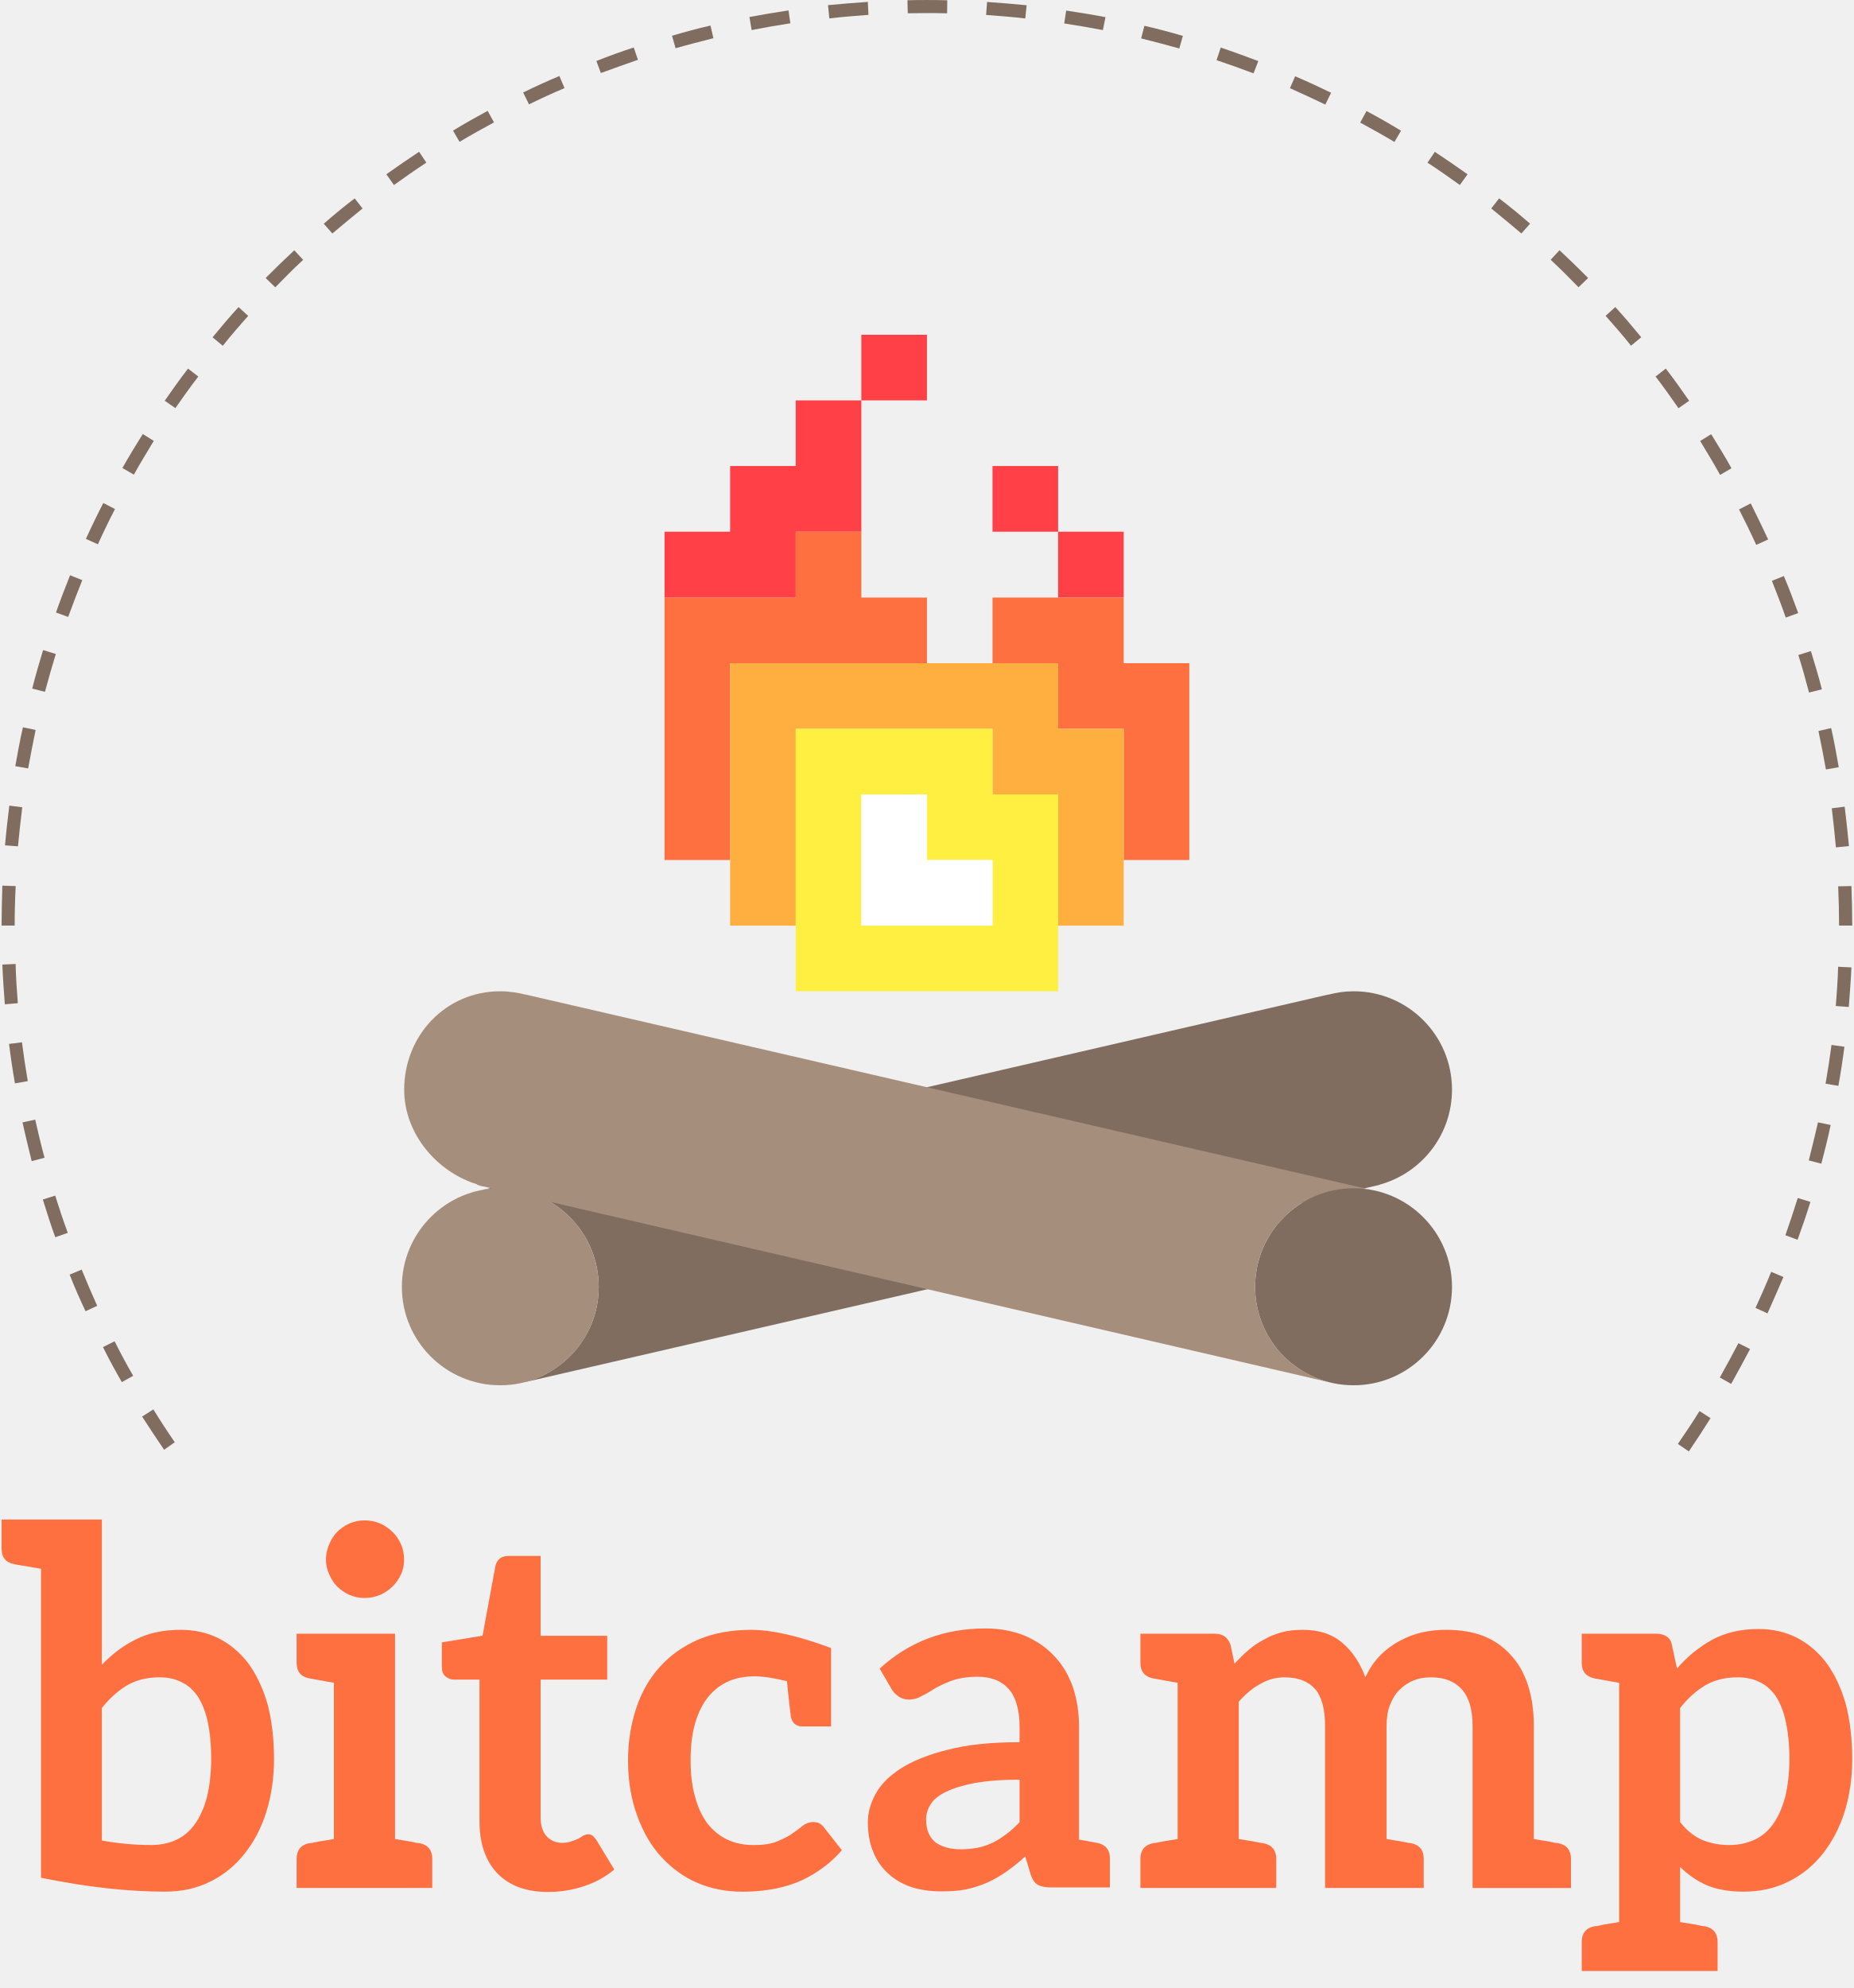
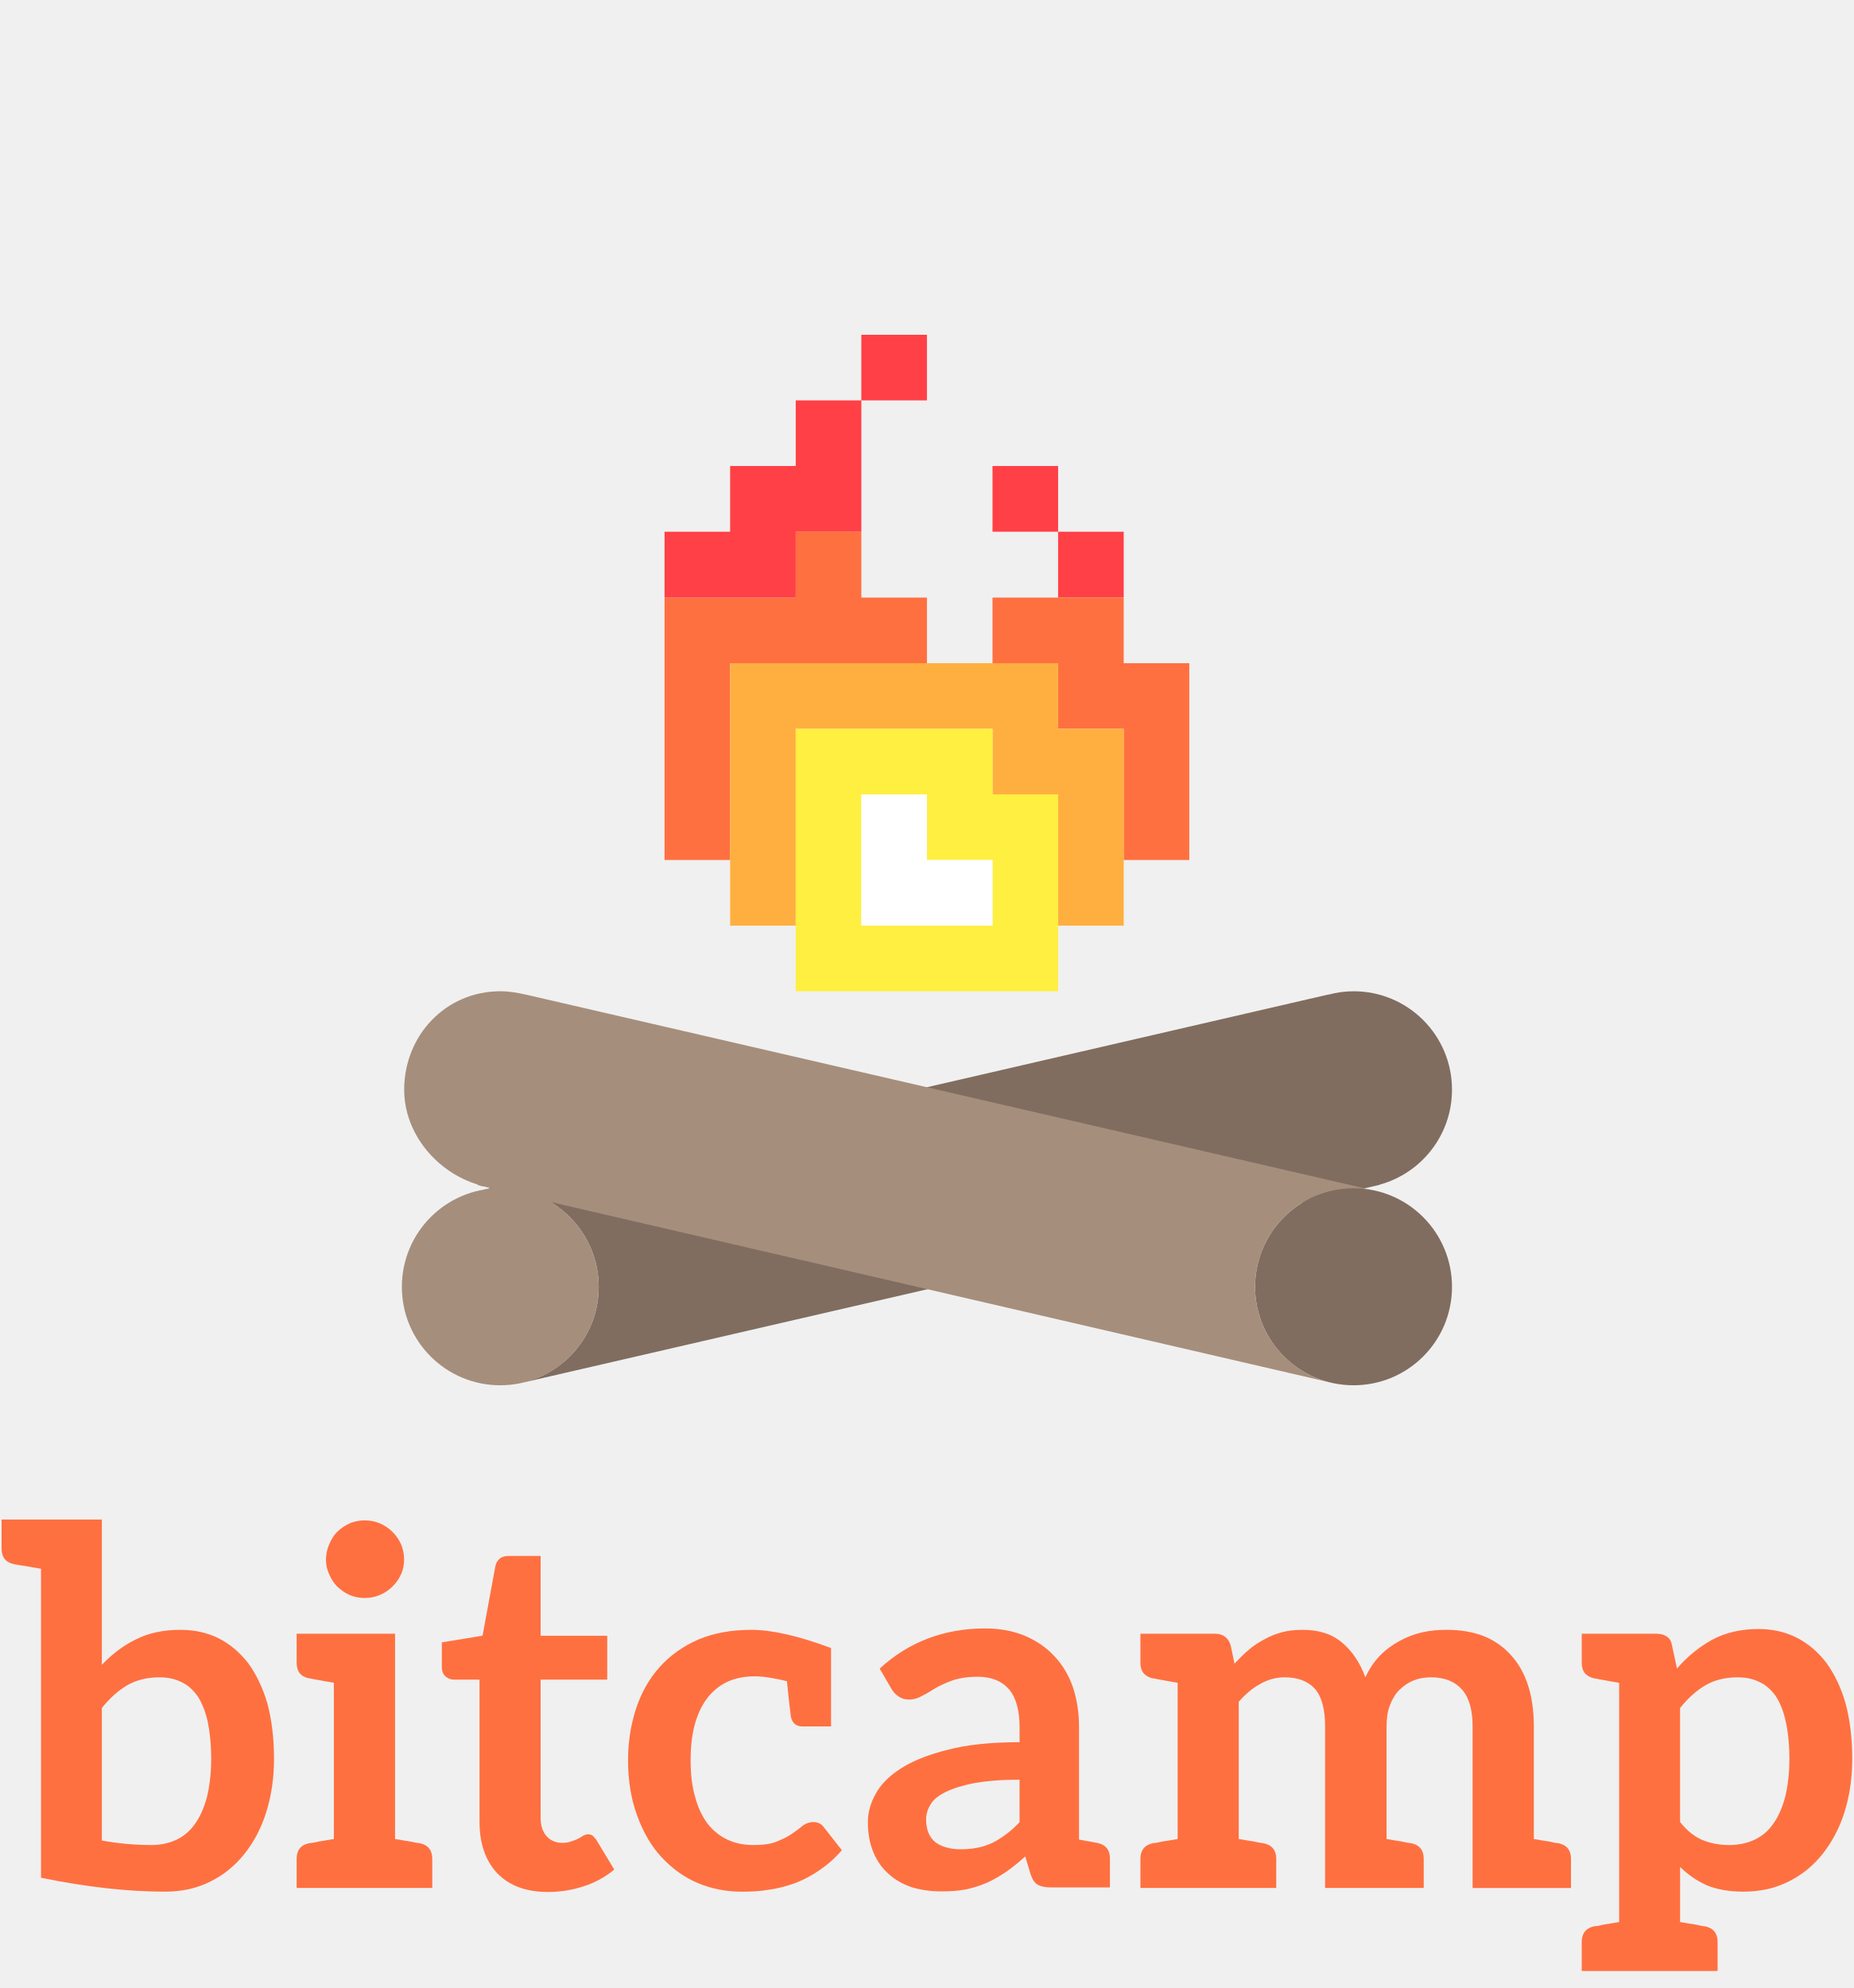
<svg xmlns="http://www.w3.org/2000/svg" version="1.1" id="Layer_1" x="0px" y="0px" width="201px" height="215.5px" viewBox="0 0 201 215.5" enable-background="new 0 0 201 215.5" xml:space="preserve">
  <g>
    <g>
      <g>
        <polygon fill="#FF7040" points="93.39,64.777 93.39,57.639 86.276,57.639 86.276,64.777 72.053,64.777 72.053,93.225      79.164,93.225 79.164,71.891 100.502,71.891 100.502,64.777    " />
        <polygon fill="#FF4046" points="86.276,43.403 86.276,50.516 79.164,50.516 79.164,57.639 72.053,57.639 72.053,64.777      86.276,64.777 86.276,57.639 93.39,57.639 93.39,43.403    " />
        <rect x="93.39" y="36.291" fill="#FF4046" width="7.112" height="7.112" />
        <rect x="114.725" y="57.639" fill="#FF4046" width="7.112" height="7.139" />
        <rect x="107.612" y="50.516" fill="#FF4046" width="7.112" height="7.123" />
        <polygon fill="#FF7040" points="121.837,71.891 121.837,64.777 107.612,64.777 107.612,71.891 114.725,71.891 114.725,79.003      121.837,79.003 121.837,93.225 128.948,93.225 128.948,71.891    " />
        <polygon fill="#FFAF40" points="114.725,79.003 114.725,71.891 79.164,71.891 79.164,100.341 86.276,100.341 86.276,79.003      107.612,79.003 107.612,86.116 114.725,86.116 114.725,100.341 121.837,100.341 121.837,79.003    " />
        <path fill="#FFEF40" d="M107.612,86.116v-7.113H86.276v28.451h28.448V86.116H107.612z M107.612,100.341H93.39V86.116h7.112v7.109     h7.11V100.341z" />
        <polygon fill="#FFFFFF" points="100.502,93.225 100.502,86.116 93.39,86.116 93.39,100.341 107.612,100.341 107.612,93.225         " />
      </g>
      <g>
        <path fill="#806D60" d="M157.432,139.497c0,5.896-4.77,10.667-10.668,10.667l0,0c-5.895,0-10.681-4.771-10.681-10.667l0,0     c0-5.898,4.786-10.689,10.681-10.689l0,0C152.661,128.808,157.432,133.599,157.432,139.497L157.432,139.497z" />
        <path fill="#806D60" d="M51.266,129.227l0.002,0.009c0.111-0.032,0.226-0.059,0.338-0.088L51.266,129.227z" />
        <path fill="#806D60" d="M157.432,118.121c0-5.895-4.77-10.667-10.668-10.667c-0.957,0-1.88,0.138-2.763,0.374l-0.004-0.015     L52.252,129c0.644-0.122,1.307-0.192,1.986-0.192c5.897,0,10.678,4.791,10.678,10.689c0,4.938-3.357,9.074-7.911,10.293     l0.004,0.014l92.572-21.366l-0.005-0.018C154.104,127.182,157.432,123.044,157.432,118.121z" />
        <path fill="#A68E7C" d="M64.916,139.497c0,5.896-4.78,10.667-10.678,10.667l0,0c-5.897,0-10.666-4.771-10.666-10.667l0,0     c0-5.898,4.769-10.689,10.666-10.689l0,0C60.136,128.808,64.916,133.599,64.916,139.497L64.916,139.497z" />
        <path fill="#A68E7C" d="M136.083,139.497c0-5.898,4.786-10.689,10.681-10.689c0.678,0,1.338,0.07,1.98,0.191l-91.735-21.186     l-0.004,0.007c-0.89-0.213-1.789-0.366-2.767-0.366c-5.897,0-10.414,4.772-10.414,10.667c0,4.87,3.659,8.985,7.94,10.267     l-0.043,0.036c0.281,0.086,0.419,0.164,0.708,0.188l91.567,21.192l0.004-0.013C139.446,148.573,136.083,144.435,136.083,139.497z     " />
        <path fill="#A68E7C" d="M149.732,129.235l0.002-0.008l-0.32-0.074C149.52,129.181,149.627,129.205,149.732,129.235z" />
      </g>
    </g>
    <g>
-       <path fill="#806D60" d="M191.712,58.476c-0.623-1.32-1.247-2.624-1.89-3.908l-1.269,0.655c0.649,1.264,1.273,2.543,1.865,3.843    L191.712,58.476z" />
-       <path fill="#806D60" d="M191.639,142.369c0.597-1.31,1.16-2.637,1.729-3.941l-1.326-0.561c-0.538,1.322-1.116,2.625-1.703,3.911    L191.639,142.369z" />
-       <path fill="#806D60" d="M197.537,74.721c-0.357-1.381-0.771-2.787-1.191-4.143l-1.362,0.424c0.42,1.334,0.805,2.713,1.159,4.07    L197.537,74.721z" />
-       <path fill="#806D60" d="M194.97,66.457c-0.501-1.345-0.995-2.708-1.561-4.015l-1.29,0.521c0.518,1.322,1.043,2.653,1.499,3.981    L194.97,66.457z" />
-       <path fill="#806D60" d="M197.974,83.412l1.391-0.248c-0.253-1.413-0.503-2.85-0.823-4.242l-1.377,0.317    C197.445,80.603,197.723,81.994,197.974,83.412z" />
-       <path fill="#806D60" d="M183.143,43.447c-0.811-1.174-1.654-2.365-2.531-3.491l-1.11,0.861c0.859,1.109,1.685,2.279,2.486,3.433    L183.143,43.447z" />
-       <path fill="#806D60" d="M172.194,30.135c-1.034-1.042-2.06-2.04-3.107-3.012l-0.957,1.036c1.029,0.955,2.036,1.973,3.022,2.981    L172.194,30.135z" />
-       <path fill="#806D60" d="M177.95,36.558c-0.923-1.121-1.849-2.222-2.816-3.273l-1.046,0.951c0.936,1.056,1.88,2.136,2.754,3.24    L177.95,36.558z" />
-       <path fill="#806D60" d="M165.895,24.248c-1.092-0.954-2.215-1.88-3.354-2.743l-0.855,1.091c1.088,0.885,2.191,1.799,3.274,2.712    L165.895,24.248z" />
-       <path fill="#806D60" d="M187.735,50.76c-0.691-1.251-1.455-2.485-2.204-3.694l-1.191,0.739c0.735,1.224,1.482,2.439,2.159,3.675    L187.735,50.76z" />
-       <path fill="#806D60" d="M183.11,157.334c0.816-1.205,1.598-2.395,2.354-3.605l-1.197-0.771c-0.74,1.218-1.547,2.389-2.346,3.565    L183.11,157.334z" />
-       <path fill="#806D60" d="M199.058,91.856l1.413-0.141c-0.139-1.435-0.286-2.856-0.463-4.271l-1.4,0.176    C198.78,89.012,198.921,90.408,199.058,91.856z" />
-       <path fill="#806D60" d="M0.981,113.16c0.177,1.425,0.389,2.846,0.638,4.281l1.392-0.246c-0.237-1.404-0.451-2.809-0.63-4.209    L0.981,113.16z" />
-       <path fill="#806D60" d="M159.118,18.893c-1.186-0.84-2.357-1.649-3.548-2.432l-0.797,1.173c1.195,0.77,2.346,1.583,3.511,2.423    L159.118,18.893z" />
-       <path fill="#806D60" d="M0.254,104.561c0.057,1.439,0.162,2.868,0.268,4.306l1.412-0.12c-0.108-1.396-0.211-2.819-0.242-4.255    L0.254,104.561z" />
-       <path fill="#806D60" d="M8.857,137.626l-1.306,0.542c0.527,1.352,1.099,2.648,1.723,3.97l1.263-0.587    C9.953,140.258,9.4,138.942,8.857,137.626z" />
-       <path fill="#806D60" d="M199.4,100.341v-0.012h1.427v0.012c0-1.441-0.036-2.873-0.087-4.295l-1.438,0.031    C199.367,97.515,199.4,98.921,199.4,100.341z" />
-       <path fill="#806D60" d="M12.426,145.394l-1.262,0.63c0.633,1.276,1.321,2.543,2.044,3.796l1.233-0.681    C13.728,147.912,13.055,146.658,12.426,145.394z" />
-       <path fill="#806D60" d="M2.438,121.67c0.324,1.418,0.644,2.805,0.999,4.198l1.395-0.37c-0.38-1.351-0.7-2.753-1.013-4.13    L2.438,121.67z" />
-       <path fill="#806D60" d="M7.35,133.642c-0.491-1.327-0.945-2.692-1.365-4.035l-1.341,0.419c0.426,1.357,0.854,2.759,1.352,4.09    L7.35,133.642z" />
-       <path fill="#806D60" d="M196.116,125.789l1.361,0.355c0.359-1.374,0.723-2.794,1.011-4.196l-1.374-0.282    C196.788,123.041,196.475,124.404,196.116,125.789z" />
-       <path fill="#806D60" d="M193.581,133.899l1.317,0.494c0.498-1.367,0.966-2.714,1.395-4.107l-1.374-0.423    C194.494,131.233,194.037,132.587,193.581,133.899z" />
-       <path fill="#806D60" d="M200.74,104.868l-1.442-0.073c-0.034,1.414-0.146,2.82-0.253,4.255l1.409,0.107    C200.561,107.737,200.674,106.308,200.74,104.868z" />
-       <path fill="#806D60" d="M16.629,152.779l-1.221,0.779c0.791,1.213,1.572,2.407,2.385,3.598l1.156-0.818    C18.15,155.185,17.381,154.003,16.629,152.779z" />
-       <path fill="#806D60" d="M197.935,117.471l1.39,0.237c0.253-1.402,0.47-2.815,0.655-4.242l-1.4-0.194    C198.397,114.685,198.181,116.076,197.935,117.471z" />
-       <path fill="#806D60" d="M187.7,150.017c0.689-1.254,1.386-2.517,2.049-3.779l-1.263-0.639c-0.653,1.263-1.34,2.503-2.017,3.725    L187.7,150.017z" />
-       <path fill="#806D60" d="M21.5,40.817l-1.112-0.861c-0.872,1.126-1.715,2.313-2.527,3.484l1.155,0.803    C19.816,43.093,20.645,41.925,21.5,40.817z" />
-       <path fill="#806D60" d="M12.468,55.18L11.2,54.525c-0.657,1.277-1.287,2.573-1.885,3.89l1.299,0.588    C11.2,57.711,11.818,56.433,12.468,55.18z" />
-       <path fill="#806D60" d="M16.675,47.79l-1.195-0.741c-0.75,1.207-1.509,2.435-2.21,3.684l1.245,0.718    C15.191,50.225,15.938,49.015,16.675,47.79z" />
-       <path fill="#806D60" d="M46.227,17.632l-0.786-1.179c-1.193,0.784-2.366,1.599-3.553,2.439l0.828,1.164    C43.885,19.218,45.041,18.403,46.227,17.632z" />
-       <path fill="#806D60" d="M39.311,22.599l-0.853-1.092c-1.146,0.863-2.267,1.792-3.354,2.746l0.932,1.055    C37.118,24.399,38.221,23.485,39.311,22.599z" />
-       <path fill="#806D60" d="M32.868,28.167l-0.959-1.037c-1.052,0.975-2.075,1.972-3.104,3.005l1.041,1.014    C30.828,30.135,31.836,29.123,32.868,28.167z" />
-       <path fill="#806D60" d="M26.912,34.245l-1.047-0.96c-0.97,1.061-1.893,2.157-2.818,3.28l1.108,0.917    C25.028,36.38,25.968,35.299,26.912,34.245z" />
-       <path fill="#806D60" d="M2.412,87.508L1.009,87.33c-0.178,1.411-0.335,2.848-0.469,4.307l1.408,0.105    C2.092,90.334,2.233,88.918,2.412,87.508z" />
-       <path fill="#806D60" d="M1.701,96.052l-1.447-0.047c-0.039,1.424-0.08,2.897-0.081,4.324H1.59    C1.591,98.902,1.628,97.451,1.701,96.052z" />
-       <path fill="#806D60" d="M6.053,70.893l-1.379-0.425c-0.427,1.394-0.826,2.776-1.181,4.172l1.378,0.358    C5.245,73.603,5.633,72.259,6.053,70.893z" />
-       <path fill="#806D60" d="M8.921,62.887l-1.323-0.529c-0.532,1.344-1.047,2.662-1.53,4.038l1.323,0.481    C7.875,65.535,8.398,64.199,8.921,62.887z" />
-       <path fill="#806D60" d="M3.862,79.125L2.486,78.84c-0.324,1.394-0.574,2.796-0.827,4.211l1.391,0.248    C3.298,81.908,3.583,80.519,3.862,79.125z" />
-       <path fill="#806D60" d="M69.169,6.483l-0.456-1.332c-1.354,0.433-2.73,0.931-4.05,1.463l0.486,1.303    C66.485,7.432,67.84,6.942,69.169,6.483z" />
-       <path fill="#806D60" d="M100.502,1.417c0.731,0,1.451,0.008,2.19,0.026l0.015-1.414c-0.696-0.019-1.413-0.027-2.1-0.027    c-0.757-0.007-1.474,0.006-2.218,0.025l0.034,1.413C99.125,1.425,99.797,1.417,100.502,1.417z" />
-       <path fill="#806D60" d="M119.862,1.861c-1.414-0.278-2.843-0.5-4.264-0.716l-0.211,1.396c1.396,0.211,2.818,0.459,4.192,0.72    L119.862,1.861z" />
-       <path fill="#806D60" d="M111.312,0.568c-1.423-0.141-2.852-0.25-4.289-0.359l-0.106,1.411c1.452,0.109,2.853,0.215,4.246,0.383    L111.312,0.568z" />
-       <path fill="#806D60" d="M53.56,13.267l-0.687-1.252c-1.27,0.693-2.522,1.387-3.752,2.145l0.707,1.215    C51.061,14.63,52.311,13.952,53.56,13.267z" />
-       <path fill="#806D60" d="M136.433,6.621c-1.354-0.502-2.687-1-4.075-1.466l-0.454,1.367c1.36,0.455,2.71,0.938,4.008,1.43    L136.433,6.621z" />
-       <path fill="#806D60" d="M144.32,10.053c-1.294-0.628-2.572-1.221-3.898-1.783l-0.56,1.291c1.274,0.574,2.563,1.161,3.837,1.777    L144.32,10.053z" />
-       <path fill="#806D60" d="M128.251,3.893c-1.401-0.416-2.779-0.775-4.169-1.097l-0.355,1.367c1.405,0.353,2.759,0.707,4.136,1.093    L128.251,3.893z" />
-       <path fill="#806D60" d="M151.904,14.172c-1.227-0.755-2.474-1.462-3.741-2.136l-0.685,1.25c1.243,0.681,2.471,1.359,3.715,2.102    L151.904,14.172z" />
-       <path fill="#806D60" d="M61.208,9.552l-0.557-1.314c-1.336,0.563-2.655,1.161-3.928,1.789l0.632,1.287    C58.617,10.693,59.893,10.106,61.208,9.552z" />
-       <path fill="#806D60" d="M85.697,2.524L85.49,1.13c-1.429,0.214-2.839,0.453-4.234,0.714l0.243,1.416    C82.91,2.982,84.295,2.737,85.697,2.524z" />
-       <path fill="#806D60" d="M77.349,4.141l-0.314-1.371c-1.414,0.322-2.809,0.704-4.171,1.106l0.384,1.353    C74.59,4.843,75.981,4.493,77.349,4.141z" />
-       <path fill="#806D60" d="M94.163,1.613l-0.07-1.409c-1.464,0.106-2.899,0.213-4.316,0.354l0.142,1.44    C91.349,1.823,92.751,1.721,94.163,1.613z" />
-     </g>
-     <g>
      <path fill="#FF7040" d="M29.71,190.668c0,2.053-0.28,3.963-0.83,5.731c-0.537,1.732-1.335,3.264-2.379,4.561    c-1.023,1.294-2.262,2.298-3.712,3.008c-1.454,0.733-3.073,1.087-4.899,1.087c-3.966,0-8.434-0.479-13.443-1.507v-8.619v-24.875    c-0.676-0.1-1.242-0.211-1.664-0.292c-0.422-0.048-0.699-0.102-0.873-0.134c-0.191-0.031-0.325-0.057-0.396-0.073    c-0.889-0.186-1.341-0.733-1.341-1.68v-3.159h4.274h6.597v15.747c1.098-1.147,2.325-2.09,3.69-2.751    c1.389-0.702,2.98-1.038,4.834-1.038c1.483,0,2.873,0.293,4.109,0.906c1.238,0.618,2.313,1.529,3.227,2.697    c0.875,1.204,1.581,2.665,2.087,4.378C29.457,186.402,29.71,188.418,29.71,190.668z M22.898,190.668    c0-1.604-0.154-2.986-0.392-4.117c-0.26-1.096-0.633-2.019-1.11-2.728c-0.496-0.675-1.072-1.2-1.772-1.505    c-0.689-0.344-1.466-0.495-2.349-0.495c-1.357,0-2.54,0.306-3.515,0.878c-0.957,0.573-1.877,1.392-2.716,2.448v14.366    c1.804,0.324,3.566,0.486,5.346,0.486c0.99,0,1.902-0.184,2.7-0.553c0.799-0.37,1.491-0.939,2.043-1.728    c0.549-0.757,0.984-1.731,1.304-2.911C22.719,193.653,22.898,192.246,22.898,190.668z" />
      <path fill="#FF7040" d="M46.867,201.496v3.161h-4.034h-6.632h-4.037v-3.161c0-0.907,0.42-1.491,1.322-1.681    c0.094-0.019,0.185-0.038,0.355-0.046c0.139-0.021,0.414-0.08,0.793-0.159c0.384-0.048,0.892-0.157,1.566-0.262v-16.936    c-0.676-0.101-1.185-0.212-1.566-0.278c-0.379-0.059-0.654-0.115-0.793-0.148c-0.172-0.033-0.263-0.055-0.355-0.057    c-0.902-0.204-1.322-0.753-1.322-1.68v-3.154h4.037h6.632v22.253c0.669,0.104,1.189,0.214,1.567,0.262    c0.381,0.082,0.656,0.139,0.791,0.159c0.173,0.008,0.268,0.027,0.358,0.046C46.441,200.005,46.867,200.589,46.867,201.496z     M43.479,170.665c-0.236,0.518-0.561,0.959-0.938,1.328c-0.381,0.368-0.835,0.684-1.354,0.904    c-0.513,0.214-1.054,0.327-1.674,0.327c-0.559,0-1.084-0.113-1.611-0.327c-0.494-0.221-0.932-0.536-1.334-0.904    c-0.369-0.369-0.647-0.81-0.872-1.328c-0.225-0.493-0.356-1.036-0.356-1.601c0-0.583,0.132-1.165,0.356-1.664    c0.225-0.538,0.503-0.99,0.872-1.357c0.402-0.37,0.84-0.688,1.334-0.908c0.525-0.216,1.051-0.325,1.611-0.325    c0.62,0,1.161,0.109,1.674,0.325c0.521,0.222,0.975,0.538,1.354,0.908c0.377,0.367,0.701,0.818,0.938,1.357    c0.228,0.499,0.334,1.081,0.334,1.664C43.814,169.629,43.707,170.172,43.479,170.665z" />
      <path fill="#FF7040" d="M53.925,203.073c-1.288-1.367-1.934-3.233-1.934-5.608v-15.396h-2.796c-0.346,0-0.654-0.136-0.903-0.354    c-0.266-0.216-0.386-0.591-0.386-1.045v-2.638l4.414-0.722l1.391-7.54c0.074-0.347,0.239-0.635,0.494-0.831    c0.246-0.197,0.592-0.273,0.979-0.273h3.433v8.655h7.221v4.751h-7.221v14.95c0,0.86,0.206,1.505,0.626,1.997    c0.423,0.496,1.018,0.746,1.712,0.746c0.406,0,0.775-0.06,1.027-0.177c0.288-0.076,0.534-0.198,0.742-0.29    c0.204-0.125,0.381-0.21,0.534-0.327c0.184-0.077,0.341-0.136,0.492-0.136c0.194,0,0.346,0.057,0.493,0.136    c0.109,0.117,0.252,0.253,0.399,0.45l1.959,3.238c-0.947,0.8-2.063,1.405-3.313,1.814c-1.248,0.413-2.547,0.617-3.863,0.617    C57.036,205.089,55.216,204.404,53.925,203.073z" />
      <path fill="#FF7040" d="M91.277,200.562c-0.748,0.866-1.538,1.563-2.396,2.146c-0.861,0.601-1.721,1.053-2.654,1.414    c-0.934,0.336-1.869,0.589-2.837,0.721c-1.01,0.171-1.97,0.216-2.939,0.216c-1.68,0-3.298-0.302-4.803-0.938    c-1.496-0.637-2.784-1.582-3.912-2.791c-1.128-1.21-1.995-2.706-2.638-4.483c-0.655-1.743-1.003-3.777-1.003-6.024    c0-2.012,0.303-3.887,0.874-5.624c0.572-1.736,1.427-3.237,2.565-4.502c1.14-1.264,2.518-2.244,4.175-2.967    c1.658-0.702,3.572-1.055,5.745-1.055c2.207,0,5.082,0.637,8.654,1.975v8.497H89.88h-0.653h-2.222    c-0.675,0-1.095-0.354-1.248-1.021c-0.059-0.431-0.225-1.735-0.432-3.884c-1.383-0.338-2.565-0.528-3.475-0.528    c-1.18,0-2.193,0.213-3.075,0.635c-0.844,0.42-1.587,1.039-2.158,1.819c-0.577,0.778-1.009,1.745-1.308,2.847    c-0.297,1.133-0.43,2.402-0.43,3.81c0,1.466,0.146,2.785,0.478,3.909c0.293,1.162,0.75,2.109,1.332,2.918    c0.61,0.768,1.311,1.351,2.152,1.753c0.837,0.398,1.802,0.599,2.857,0.599c1.053,0,1.898-0.116,2.531-0.384    c0.649-0.268,1.222-0.531,1.672-0.863c0.428-0.293,0.832-0.594,1.149-0.864c0.326-0.23,0.712-0.382,1.122-0.382    c0.519,0,0.917,0.205,1.195,0.616L91.277,200.562z" />
      <path fill="#FF7040" d="M120.342,201.449v3.152h-3.351h-0.709h-2.237c-0.636,0-1.121-0.08-1.476-0.267    c-0.376-0.182-0.624-0.573-0.827-1.155l-0.58-1.938c-0.692,0.624-1.364,1.162-2.044,1.646c-0.673,0.453-1.372,0.873-2.069,1.186    c-0.729,0.314-1.474,0.552-2.271,0.732c-0.812,0.161-1.701,0.221-2.704,0.221c-1.145,0-2.221-0.148-3.191-0.442    c-1.006-0.336-1.848-0.817-2.531-1.445c-0.72-0.628-1.255-1.4-1.643-2.317c-0.4-0.947-0.613-2.046-0.613-3.28    c0-1.042,0.276-2.065,0.839-3.075c0.534-1.009,1.454-1.939,2.722-2.754c1.266-0.813,2.951-1.502,5.051-2.024    c2.1-0.56,4.717-0.834,7.838-0.834v-1.62c0-1.855-0.382-3.215-1.147-4.119c-0.803-0.902-1.909-1.355-3.393-1.355    c-1.076,0-1.979,0.149-2.672,0.376c-0.729,0.253-1.347,0.547-1.886,0.841c-0.511,0.329-1.009,0.625-1.466,0.85    c-0.428,0.257-0.915,0.405-1.474,0.405c-0.42,0-0.826-0.139-1.132-0.373c-0.341-0.236-0.569-0.5-0.766-0.865l-1.232-2.117    c3.162-2.905,6.979-4.354,11.454-4.354c1.594,0,3.02,0.274,4.28,0.79c1.258,0.543,2.327,1.26,3.209,2.218    c0.881,0.926,1.556,2.06,2.015,3.375c0.435,1.316,0.655,2.743,0.655,4.28v12.223c0.617,0.127,1.086,0.188,1.438,0.262    c0.313,0.072,0.504,0.1,0.566,0.1C119.899,199.978,120.342,200.526,120.342,201.449z M110.545,192.918    c-1.938,0-3.536,0.133-4.832,0.354c-1.303,0.25-2.34,0.58-3.118,0.95c-0.775,0.372-1.36,0.817-1.673,1.341    c-0.314,0.481-0.51,1.054-0.51,1.642c0,1.159,0.366,1.996,1.035,2.518c0.689,0.484,1.599,0.74,2.716,0.74    c0.65,0,1.274-0.059,1.872-0.177c0.562-0.11,1.086-0.304,1.613-0.544c0.518-0.255,0.987-0.575,1.47-0.928    c0.484-0.351,0.934-0.778,1.427-1.287V192.918z" />
      <path fill="#FF7040" d="M170.333,201.496v3.163H166.3h-6.635v-17.533c0-1.771-0.377-3.095-1.134-3.961    c-0.792-0.895-1.892-1.342-3.375-1.342c-0.689,0-1.318,0.106-1.887,0.337c-0.596,0.236-1.098,0.594-1.537,1.027    c-0.441,0.422-0.77,0.988-1.028,1.657c-0.26,0.649-0.367,1.414-0.367,2.28v12.224c0.657,0.106,1.186,0.214,1.565,0.258    c0.379,0.083,0.654,0.139,0.789,0.163c0.175,0.004,0.269,0.027,0.36,0.046c0.882,0.188,1.315,0.773,1.315,1.68v3.162h-4.027    h-6.667v-17.532c0-1.84-0.362-3.196-1.085-4.039c-0.762-0.843-1.864-1.263-3.305-1.263c-0.928,0-1.825,0.239-2.653,0.726    c-0.83,0.448-1.593,1.1-2.318,1.919v14.881c0.675,0.104,1.181,0.214,1.566,0.258c0.412,0.083,0.65,0.139,0.822,0.163    c0.138,0.004,0.23,0.027,0.32,0.044c0.903,0.188,1.357,0.771,1.357,1.68v3.162h-4.063h-6.627h-4.038v-3.162    c-0.003-0.904,0.451-1.491,1.316-1.68c0.093-0.017,0.2-0.04,0.356-0.044c0.138-0.024,0.414-0.08,0.794-0.163    c0.38-0.044,0.928-0.153,1.571-0.258v-16.936c-0.645-0.105-1.194-0.213-1.571-0.278c-0.38-0.063-0.656-0.118-0.794-0.151    c-0.156-0.031-0.266-0.052-0.356-0.054c-0.865-0.207-1.319-0.753-1.316-1.68v-3.154h4.038h4.047c0.861,0,1.414,0.41,1.69,1.211    l0.427,2.035c0.496-0.522,0.977-1.028,1.524-1.481c0.509-0.453,1.098-0.833,1.689-1.138c0.591-0.344,1.236-0.604,1.935-0.788    c0.661-0.188,1.436-0.26,2.257-0.26c1.742,0,3.155,0.443,4.279,1.401c1.094,0.921,1.927,2.174,2.505,3.743    c0.429-0.927,0.947-1.701,1.594-2.359c0.643-0.657,1.36-1.174,2.12-1.583c0.754-0.41,1.563-0.732,2.439-0.93    c0.87-0.196,1.745-0.274,2.627-0.274c1.519,0,2.85,0.218,4.038,0.675c1.179,0.473,2.159,1.165,2.956,2.063    c0.821,0.877,1.443,1.977,1.861,3.271c0.42,1.298,0.63,2.777,0.63,4.44v12.228c0.644,0.101,1.185,0.214,1.564,0.255    c0.38,0.083,0.656,0.139,0.79,0.166c0.173,0.003,0.268,0.024,0.359,0.042C169.889,200.005,170.333,200.589,170.333,201.496z" />
      <path fill="#FF7040" d="M200.827,190.668c0,2.053-0.28,3.964-0.828,5.734c-0.541,1.731-1.355,3.263-2.381,4.559    c-1.023,1.294-2.26,2.298-3.713,3.008c-1.456,0.736-3.073,1.087-4.9,1.087c-1.529,0-2.858-0.243-3.942-0.688    c-1.087-0.484-2.04-1.147-2.901-1.992v5.975c0.679,0.105,1.187,0.213,1.583,0.257c0.398,0.084,0.637,0.139,0.809,0.173    c0.138,0.02,0.239,0.02,0.321,0.031c0.904,0.196,1.355,0.774,1.355,1.684v3.159h-4.068h-6.607h-4.058v-3.159    c0-0.904,0.449-1.487,1.332-1.684c0.078-0.011,0.206-0.011,0.344-0.031c0.136-0.034,0.41-0.089,0.79-0.173    c0.381-0.045,0.93-0.152,1.592-0.257v-25.935c-0.666-0.104-1.211-0.213-1.592-0.281c-0.38-0.059-0.654-0.115-0.79-0.148    c-0.138-0.031-0.27-0.053-0.344-0.057c-0.883-0.204-1.332-0.75-1.332-1.68v-3.154h4.058h4.028c0.43,0,0.805,0.092,1.107,0.286    c0.319,0.195,0.514,0.518,0.582,0.928l0.556,2.56c1.081-1.273,2.354-2.301,3.803-3.118c1.452-0.777,3.137-1.167,5.041-1.167    c1.497,0,2.887,0.307,4.124,0.933c1.239,0.634,2.313,1.535,3.225,2.733c0.877,1.197,1.584,2.666,2.086,4.404    C200.574,186.4,200.827,188.423,200.827,190.668z M194.015,190.668c0-1.604-0.155-2.982-0.411-4.117    c-0.242-1.096-0.617-2.019-1.096-2.728c-0.492-0.671-1.069-1.2-1.768-1.505c-0.692-0.342-1.47-0.495-2.351-0.495    c-1.355,0-2.543,0.306-3.512,0.879c-0.961,0.572-1.88,1.391-2.716,2.45v12.354c0.743,0.949,1.583,1.604,2.437,1.961    c0.891,0.357,1.861,0.536,2.875,0.536c0.99,0,1.909-0.186,2.716-0.555c0.807-0.366,1.507-0.939,2.056-1.726    c0.552-0.757,0.985-1.733,1.306-2.911C193.833,193.653,194.015,192.248,194.015,190.668z" />
    </g>
  </g>
</svg>
